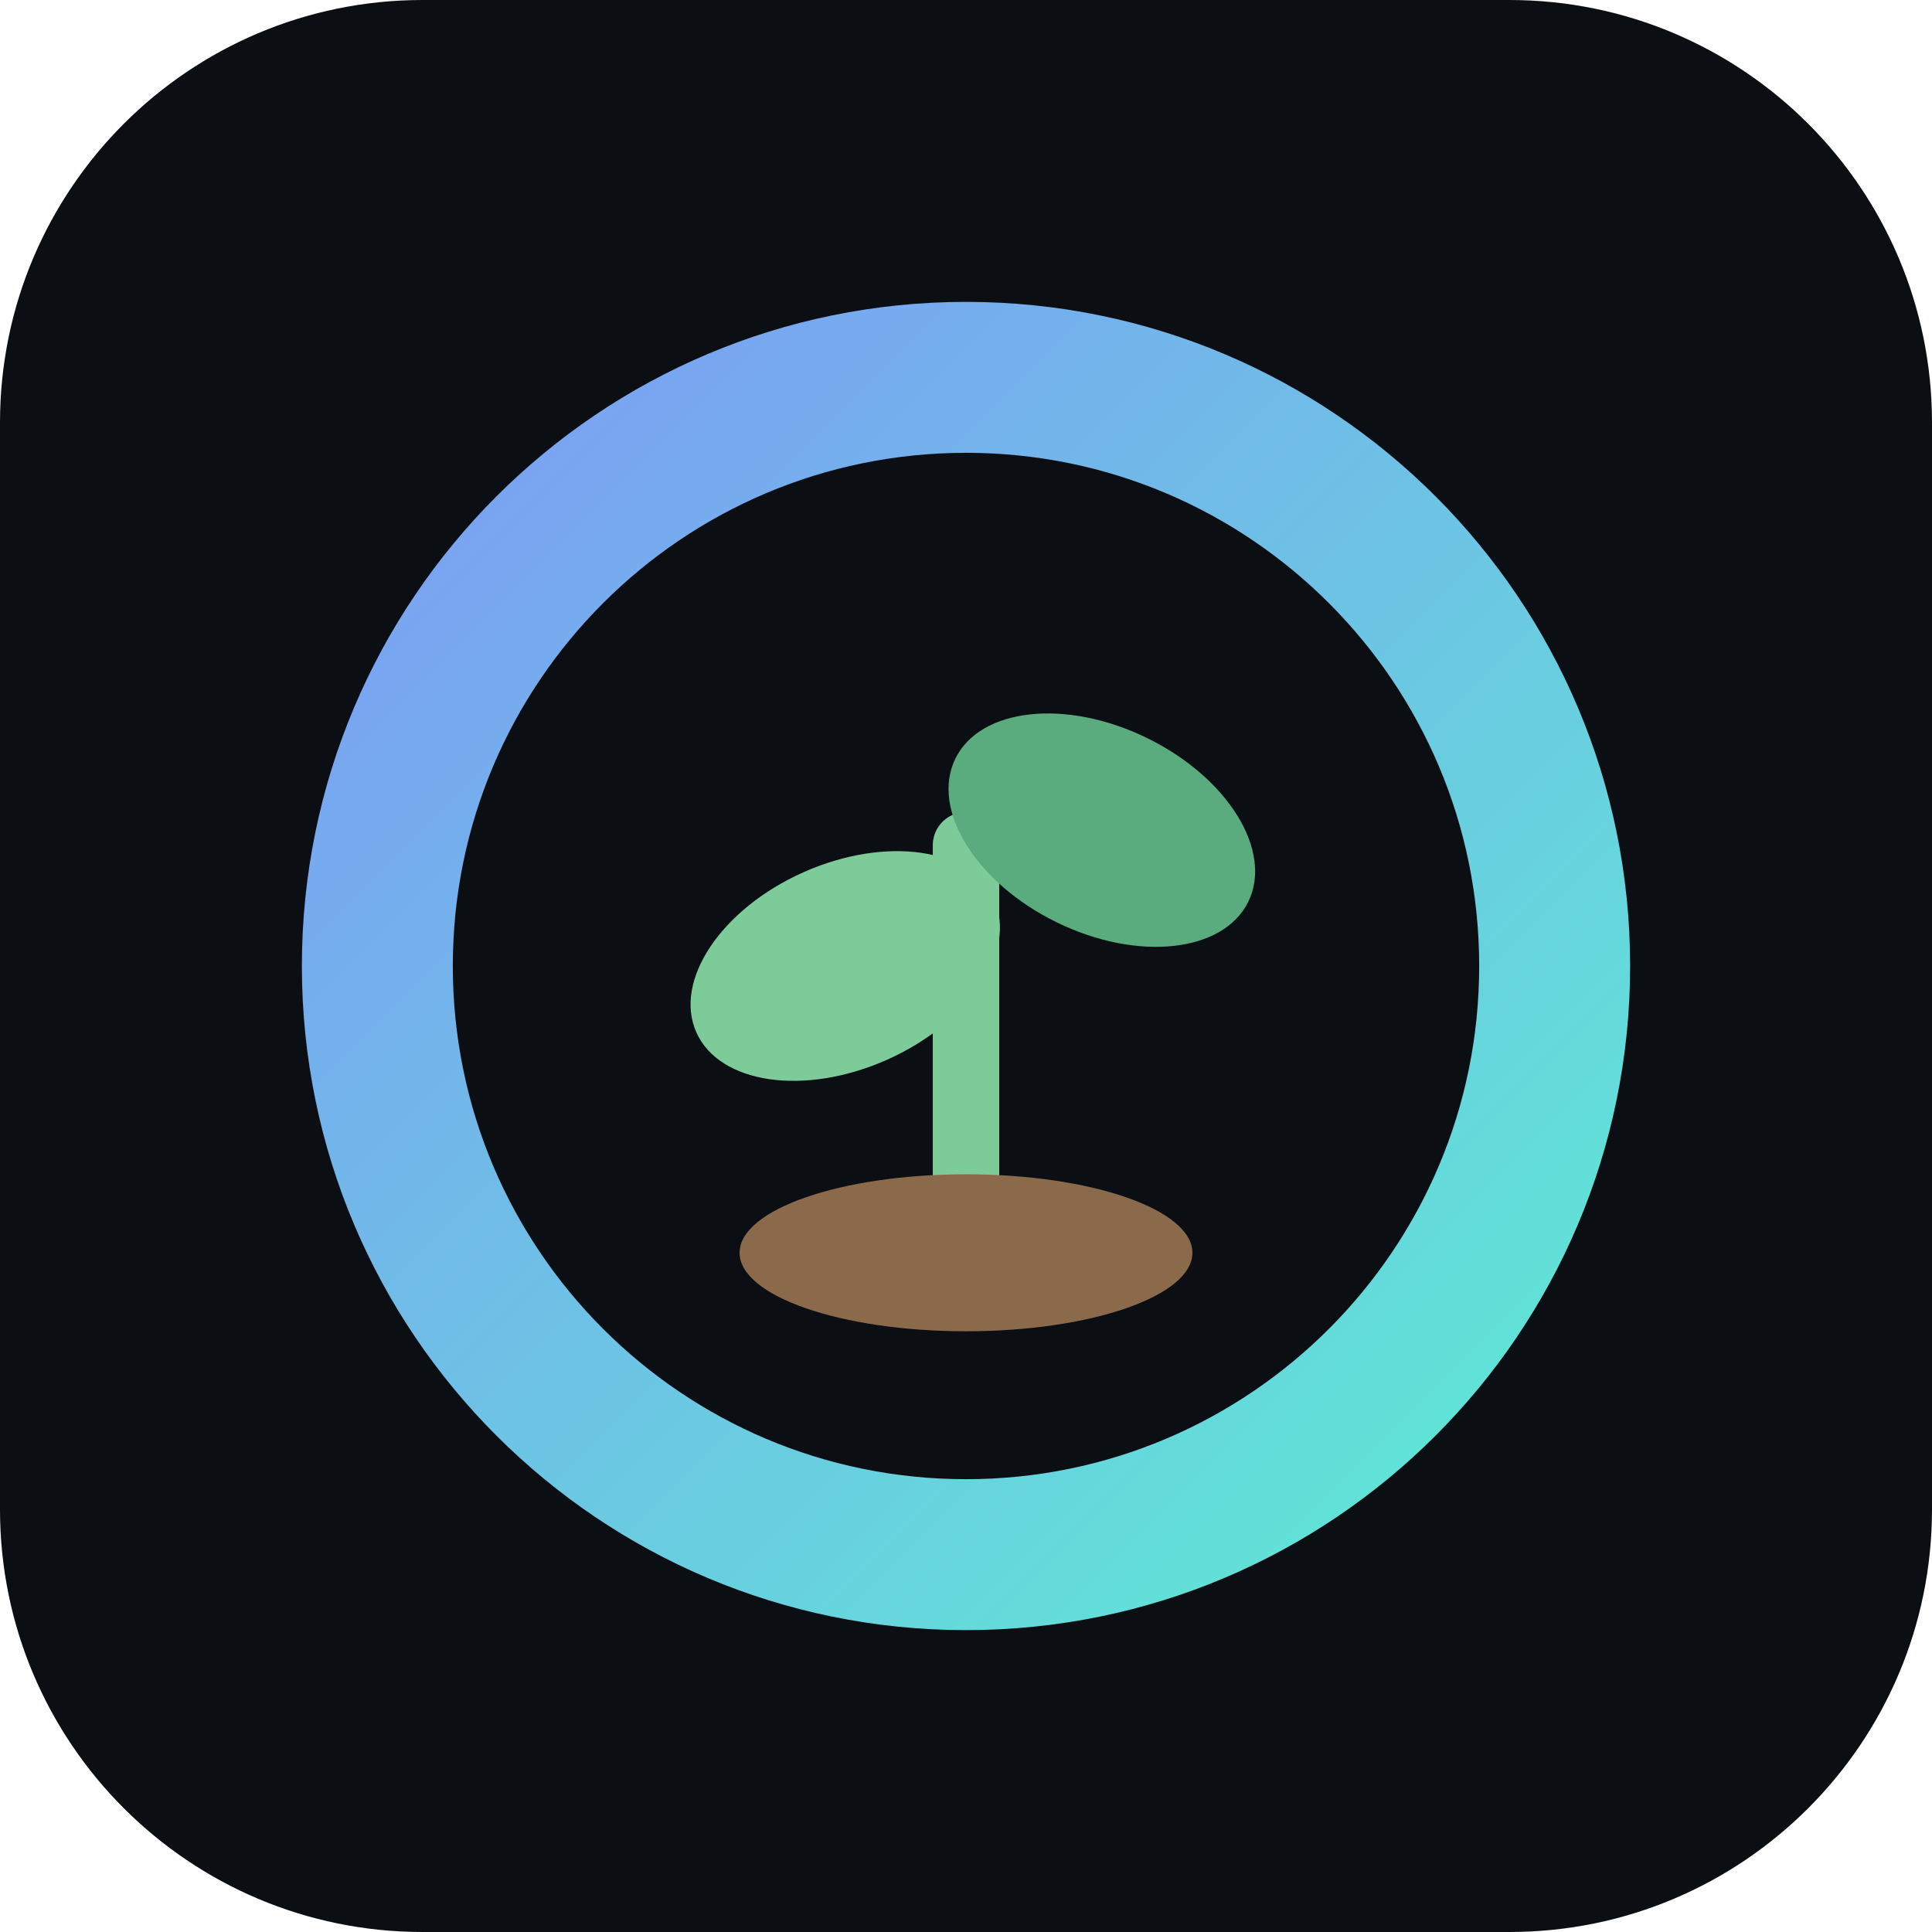
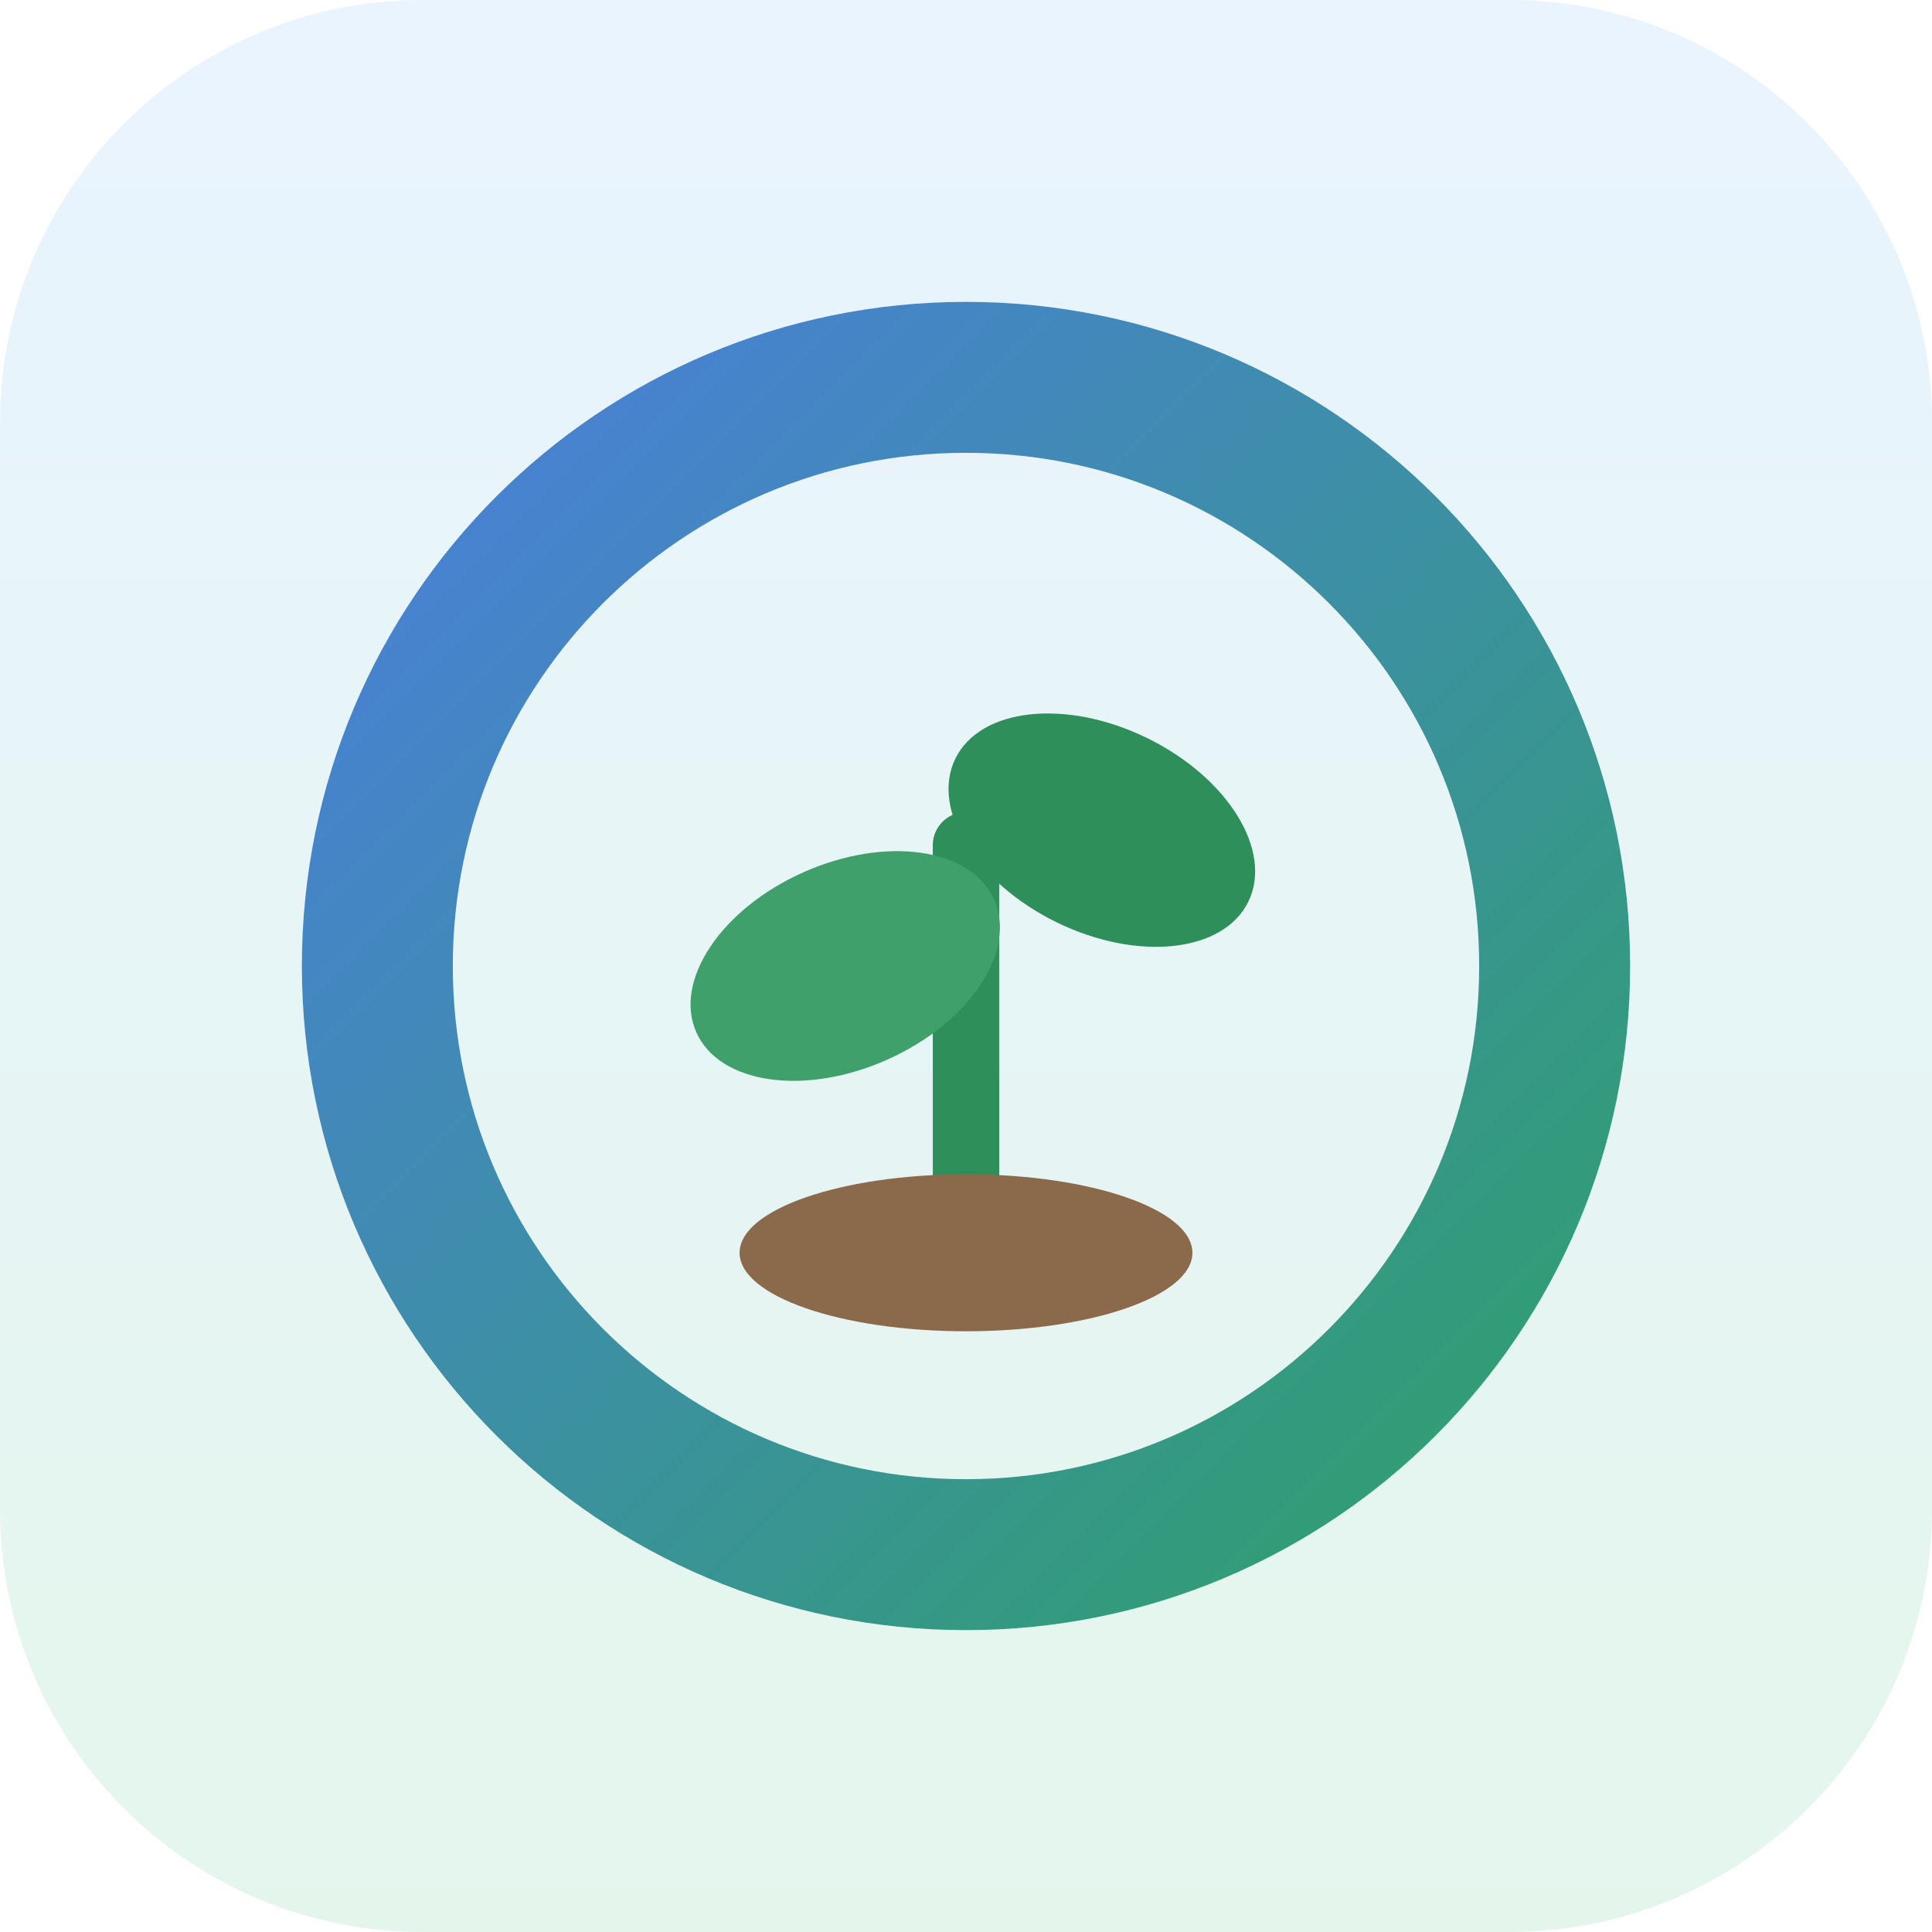
<svg xmlns="http://www.w3.org/2000/svg" viewBox="0 0 64 64">
  <defs>
+     <linearGradient id="bg" x1="0" y1="0" x2="0" y2="1">
+       <stop offset="0" stop-color="#E9F4FF" />
+       <stop offset="1" stop-color="#E4F6EC" />
+     </linearGradient>
    <linearGradient id="g" x1="0" y1="0" x2="1" y2="1">
-       <stop offset="0" stop-color="#7C9CF5" />
-       <stop offset="1" stop-color="#5EEAD4" />
+       <stop offset="0" stop-color="#4A7FDB" />
+       <stop offset="1" stop-color="#2FA06B" />
    </linearGradient>
  </defs>
-   <rect width="64" height="64" rx="14" fill="#0B0F14" />
+   <rect width="64" height="64" rx="14" fill="url(#bg)" />
  <circle cx="32" cy="32" r="19.5" fill="none" stroke="url(#g)" stroke-width="5" />
  <g stroke="url(#g)" stroke-width="3.2" stroke-linecap="round">
    <line x1="32" y1="7.5" x2="32" y2="13" />
    <line x1="51" y1="32" x2="56.5" y2="32" />
    <line x1="32" y1="51" x2="32" y2="56.5" />
    <line x1="7.5" y1="32" x2="13" y2="32" />
  </g>
-   <path d="M32 40 C32 35 32 31 32 28" stroke="#7ecb9a" stroke-width="2.2" fill="none" stroke-linecap="round" />
-   <ellipse cx="28" cy="32" rx="5.4" ry="3.4" fill="#7ecb9a" transform="rotate(-24 28 32)" />
-   <ellipse cx="36.5" cy="27.5" rx="5.4" ry="3.4" fill="#5aab7d" transform="rotate(26 36.5 27.5)" />
+   <path d="M32 40 C32 35 32 31 32 28" stroke="#2F8F5B" stroke-width="2.2" fill="none" stroke-linecap="round" />
+   <ellipse cx="28" cy="32" rx="5.4" ry="3.4" fill="#3FA06B" transform="rotate(-24 28 32)" />
+   <ellipse cx="36.5" cy="27.5" rx="5.4" ry="3.4" fill="#2F8F5B" transform="rotate(26 36.5 27.5)" />
  <ellipse cx="32" cy="41.5" rx="7.5" ry="2.6" fill="#8a6a4a" />
</svg>
